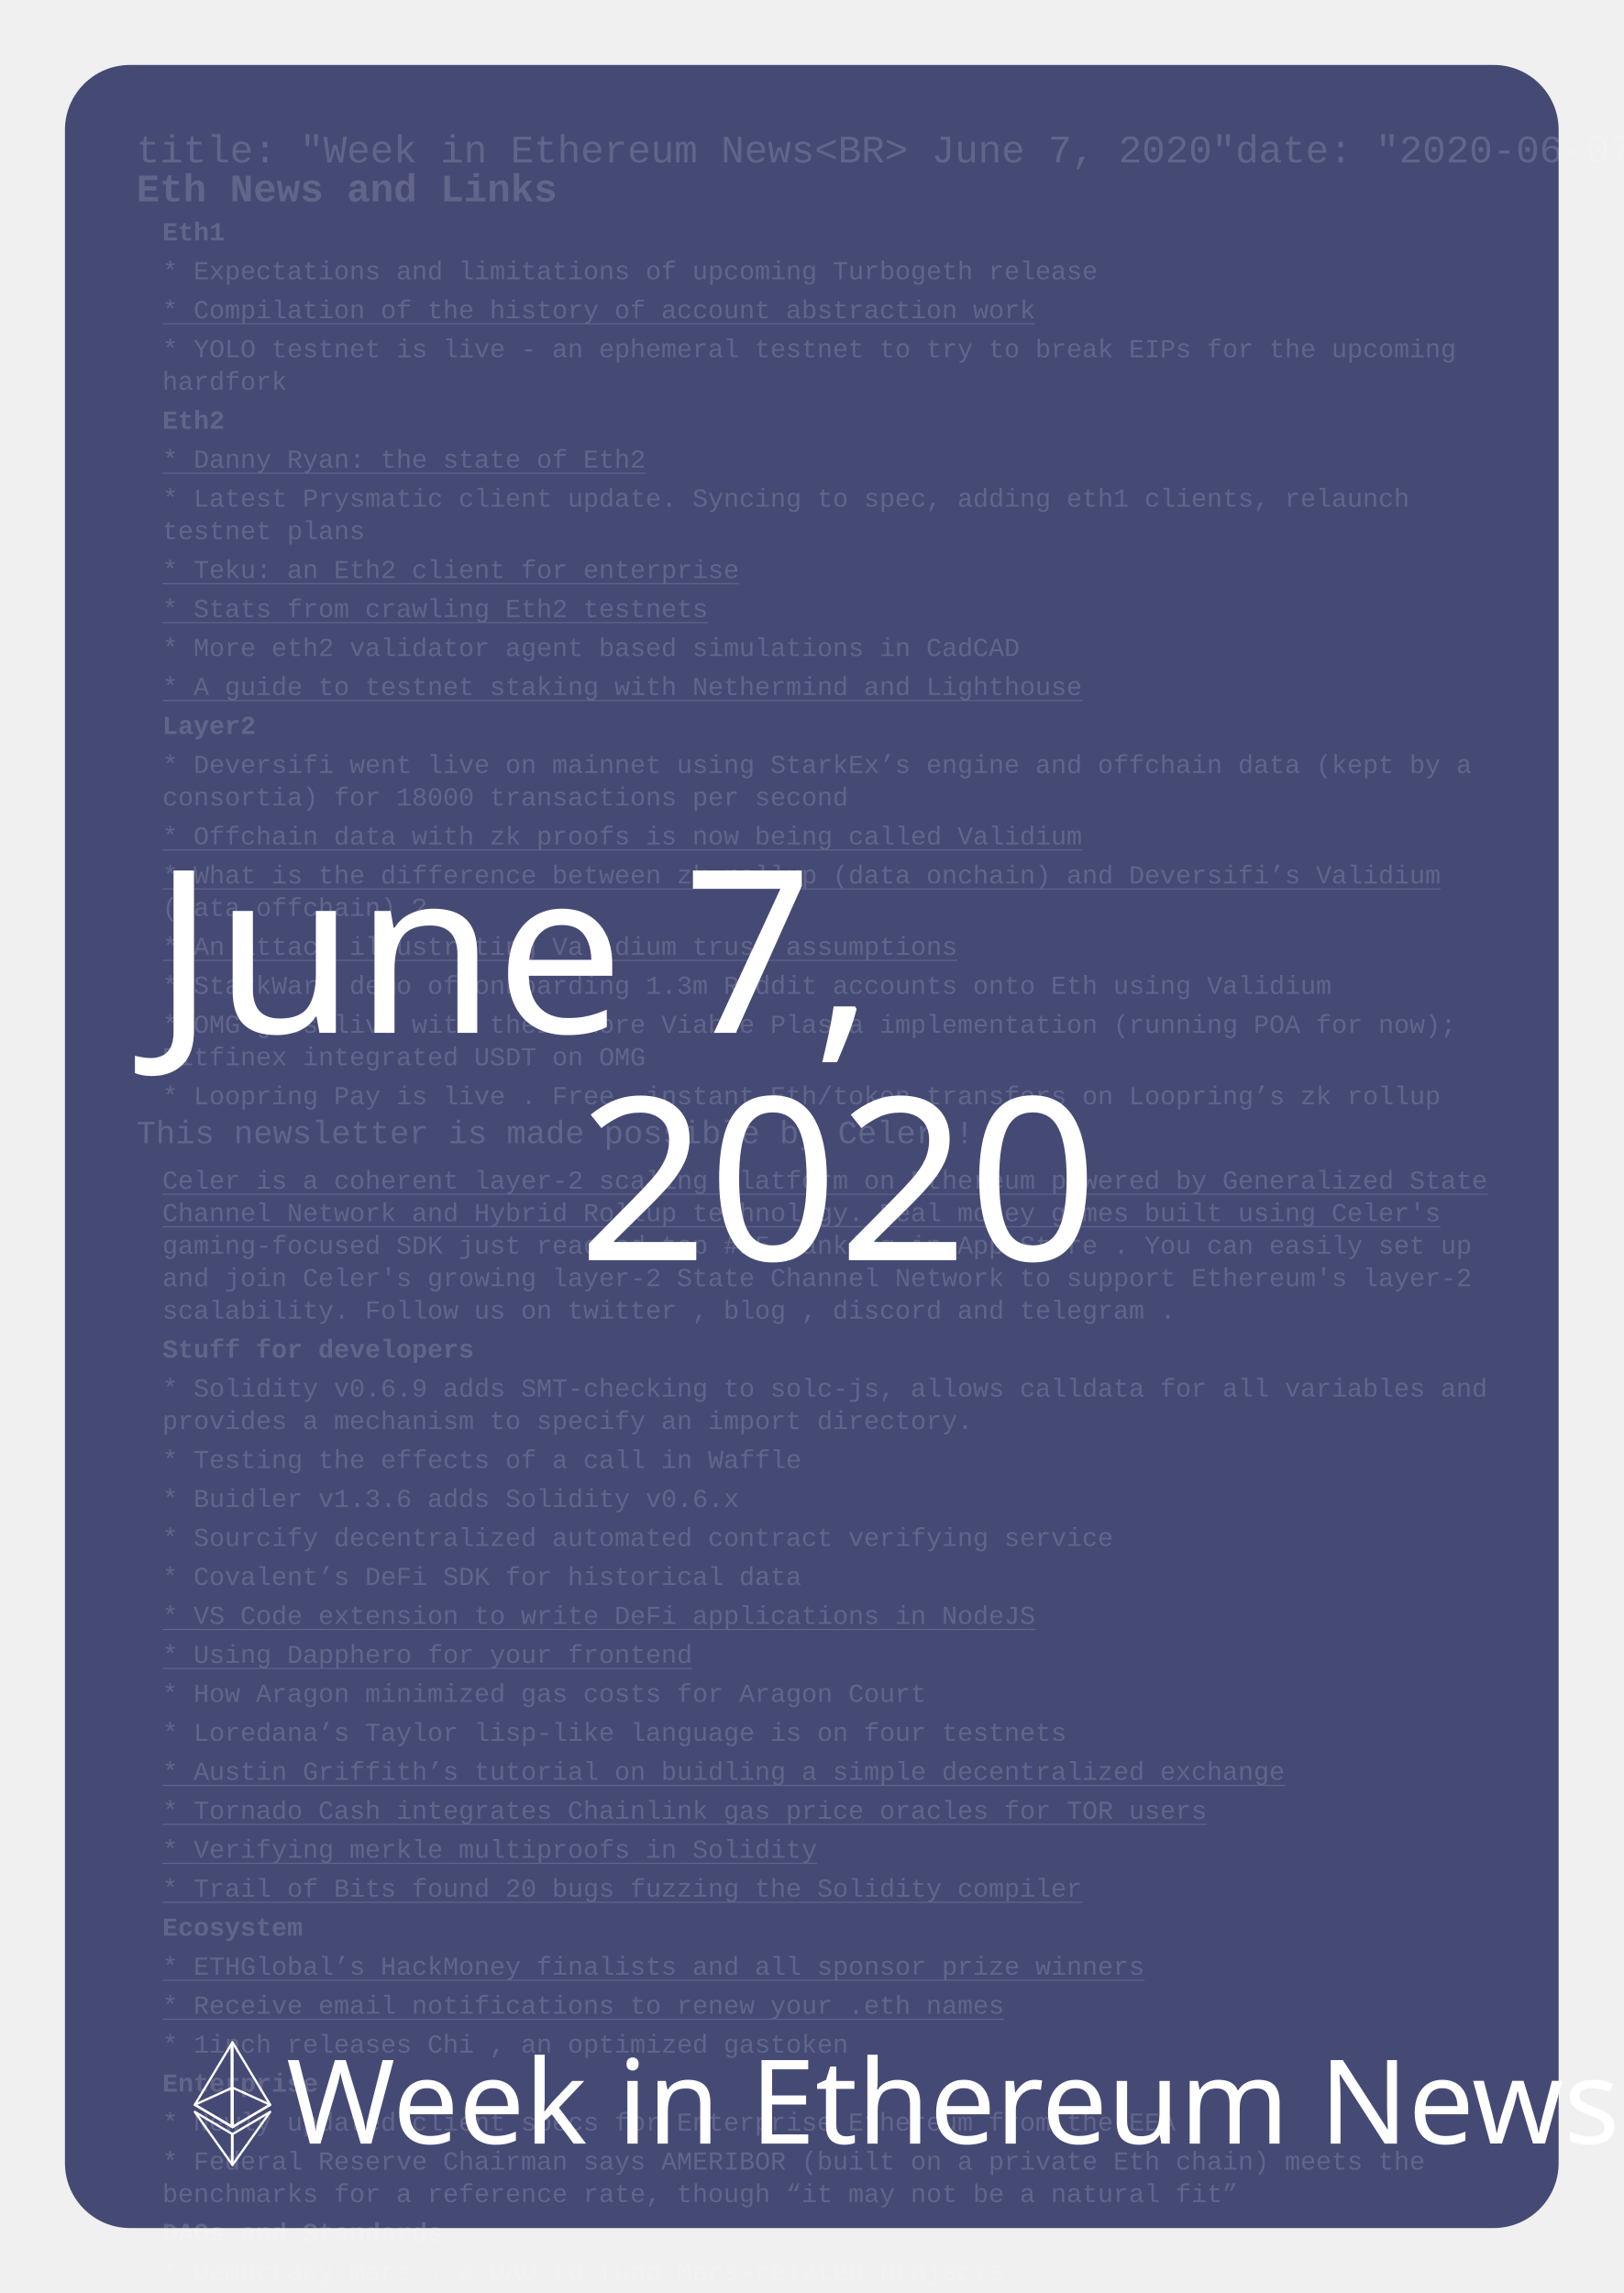
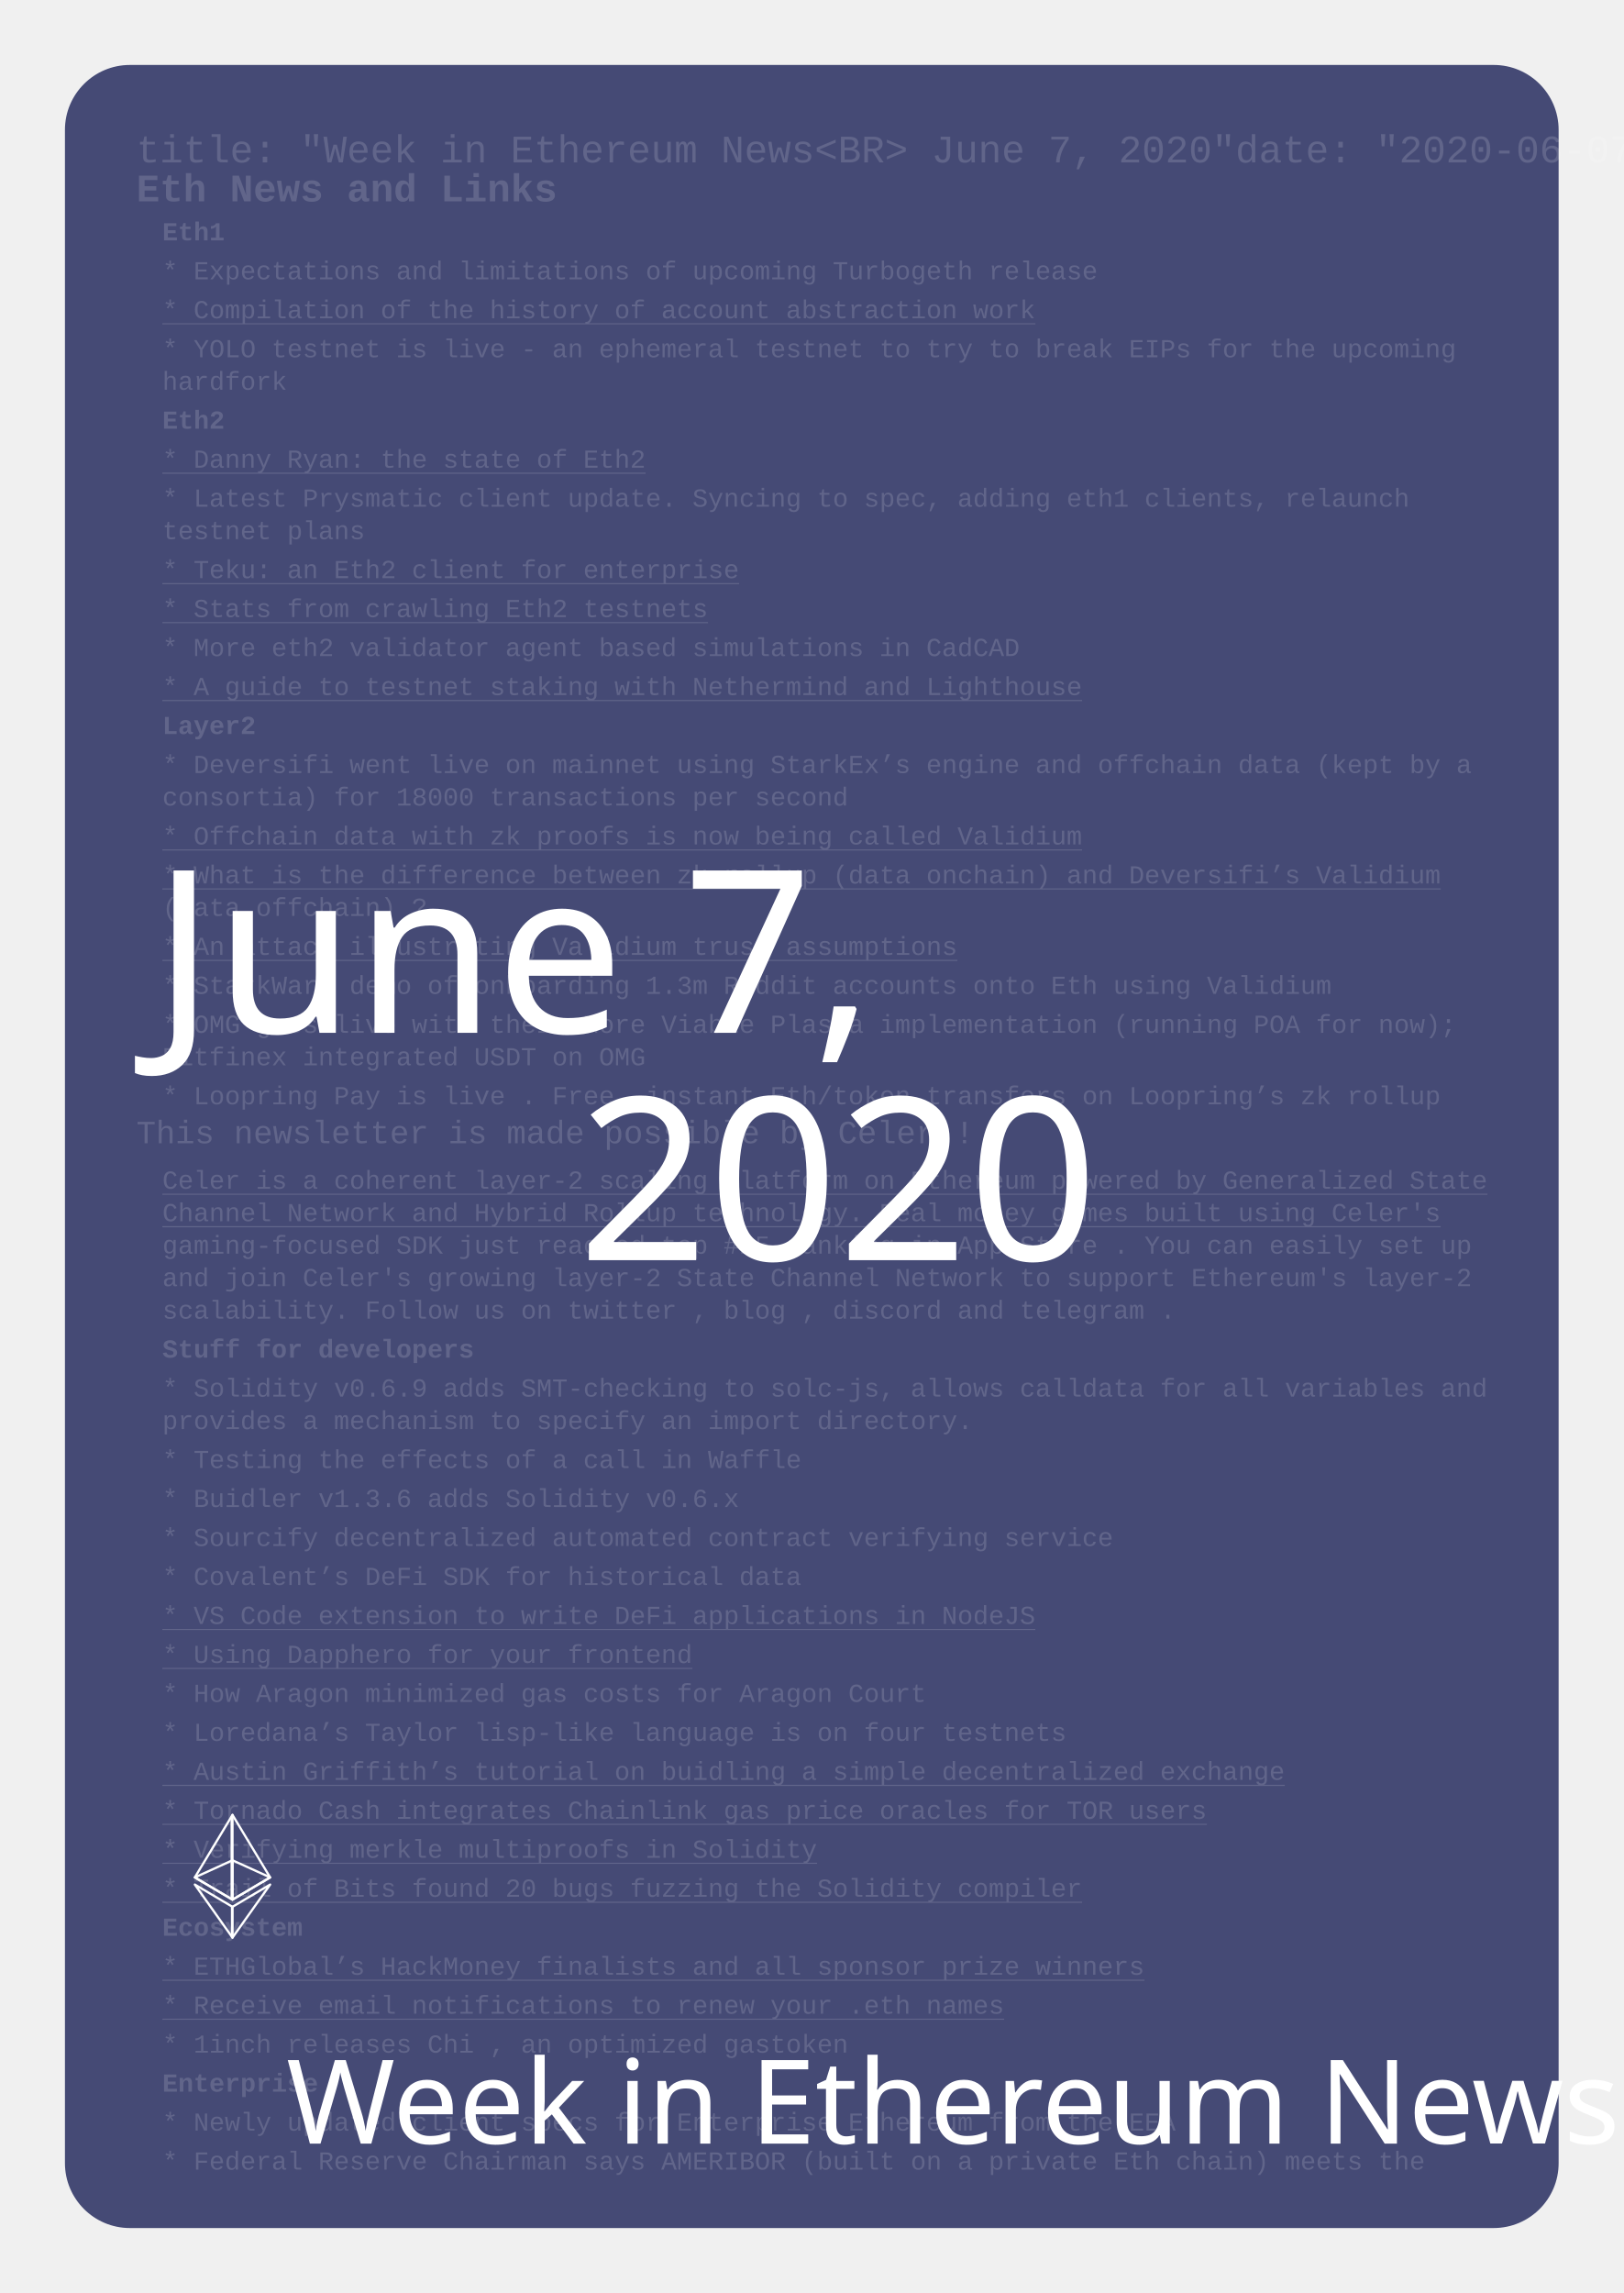
<svg xmlns="http://www.w3.org/2000/svg" id="week-in-ethereum-news" width="500" height="706" fill="none">
  <rect x="20" y="20" width="460" height="666" rx="20" fill="#454A75" />
  <text x="42" y="50" font-size="12px" font-family="Courier New" fill="#ffffff" opacity="0.15" font-weight="normal" text-decoration="none">title: "Week in Ethereum News&lt;BR&gt; June 7, 2020"
date: "2020-06-07"</text>
  <text x="42" y="62" font-size="12px" font-family="Courier New" fill="#ffffff" opacity="0.15" font-weight="bold" text-decoration="none">Eth News and Links</text>
  <text x="50" y="74" font-size="8px" font-family="Courier New" fill="#ffffff" opacity="0.15" font-weight="bold" text-decoration="none">Eth1</text>
  <text x="50" y="86" font-size="8px" font-family="Courier New" fill="#ffffff" opacity="0.15" font-weight="normal" text-decoration="none">* Expectations and limitations of upcoming Turbogeth release</text>
  <text x="50" y="98" font-size="8px" font-family="Courier New" fill="#ffffff" opacity="0.15" font-weight="normal" text-decoration="underline">* Compilation of the history of account abstraction work</text>
  <text x="50" y="110" font-size="8px" font-family="Courier New" fill="#ffffff" opacity="0.15" font-weight="normal" text-decoration="none">* YOLO testnet is live - an ephemeral testnet to try to break EIPs for the upcoming</text>
  <text x="50" y="120" font-size="8px" font-family="Courier New" fill="#ffffff" opacity="0.15" font-weight="normal" text-decoration="none">hardfork</text>
  <text x="50" y="132" font-size="8px" font-family="Courier New" fill="#ffffff" opacity="0.15" font-weight="bold" text-decoration="none">Eth2</text>
  <text x="50" y="144" font-size="8px" font-family="Courier New" fill="#ffffff" opacity="0.15" font-weight="normal" text-decoration="underline">* Danny Ryan: the state of Eth2</text>
  <text x="50" y="156" font-size="8px" font-family="Courier New" fill="#ffffff" opacity="0.15" font-weight="normal" text-decoration="none">* Latest Prysmatic client update. Syncing to spec, adding eth1 clients, relaunch</text>
  <text x="50" y="166" font-size="8px" font-family="Courier New" fill="#ffffff" opacity="0.15" font-weight="normal" text-decoration="none">testnet plans</text>
  <text x="50" y="178" font-size="8px" font-family="Courier New" fill="#ffffff" opacity="0.15" font-weight="normal" text-decoration="underline">* Teku: an Eth2 client for enterprise</text>
  <text x="50" y="190" font-size="8px" font-family="Courier New" fill="#ffffff" opacity="0.15" font-weight="normal" text-decoration="underline">* Stats from crawling Eth2 testnets</text>
  <text x="50" y="202" font-size="8px" font-family="Courier New" fill="#ffffff" opacity="0.15" font-weight="normal" text-decoration="none">* More eth2 validator agent based simulations in CadCAD</text>
  <text x="50" y="214" font-size="8px" font-family="Courier New" fill="#ffffff" opacity="0.15" font-weight="normal" text-decoration="underline">* A guide to testnet staking with Nethermind and Lighthouse</text>
  <text x="50" y="226" font-size="8px" font-family="Courier New" fill="#ffffff" opacity="0.15" font-weight="bold" text-decoration="none">Layer2</text>
  <text x="50" y="238" font-size="8px" font-family="Courier New" fill="#ffffff" opacity="0.15" font-weight="normal" text-decoration="none">* Deversifi went live on mainnet using StarkEx’s engine and offchain data (kept by a</text>
  <text x="50" y="248" font-size="8px" font-family="Courier New" fill="#ffffff" opacity="0.15" font-weight="normal" text-decoration="none">consortia) for 18000 transactions per second</text>
  <text x="50" y="260" font-size="8px" font-family="Courier New" fill="#ffffff" opacity="0.15" font-weight="normal" text-decoration="underline">* Offchain data with zk proofs is now being called Validium</text>
  <text x="50" y="272" font-size="8px" font-family="Courier New" fill="#ffffff" opacity="0.15" font-weight="normal" text-decoration="underline">* What is the difference between zk rollup (data onchain) and Deversifi’s Validium</text>
  <text x="50" y="282" font-size="8px" font-family="Courier New" fill="#ffffff" opacity="0.15" font-weight="normal" text-decoration="none">(data offchain) ?</text>
  <text x="50" y="294" font-size="8px" font-family="Courier New" fill="#ffffff" opacity="0.15" font-weight="normal" text-decoration="underline">* An attack illustrating Validium trust assumptions</text>
  <text x="50" y="306" font-size="8px" font-family="Courier New" fill="#ffffff" opacity="0.15" font-weight="normal" text-decoration="none">* StarkWare demo of onboarding 1.3m Reddit accounts onto Eth using Validium</text>
  <text x="50" y="318" font-size="8px" font-family="Courier New" fill="#ffffff" opacity="0.15" font-weight="normal" text-decoration="none">* OMG goes live with their More Viable Plasma implementation (running POA for now);</text>
  <text x="50" y="328" font-size="8px" font-family="Courier New" fill="#ffffff" opacity="0.15" font-weight="normal" text-decoration="none">Bitfinex integrated USDT on OMG</text>
  <text x="50" y="340" font-size="8px" font-family="Courier New" fill="#ffffff" opacity="0.15" font-weight="normal" text-decoration="none">* Loopring Pay is live . Free, instant Eth/token transfers on Loopring’s zk rollup</text>
  <text x="42" y="352" font-size="10px" font-family="Courier New" fill="#ffffff" opacity="0.15" font-weight="normal" text-decoration="none">This newsletter is made possible by Celer !</text>
  <text x="50" y="366" font-size="8px" font-family="Courier New" fill="#ffffff" opacity="0.15" font-weight="normal" text-decoration="underline">Celer is a coherent layer-2 scaling platform on Ethereum powered by Generalized State</text>
  <text x="50" y="376" font-size="8px" font-family="Courier New" fill="#ffffff" opacity="0.15" font-weight="normal" text-decoration="underline">Channel Network and Hybrid Rollup technology. Real money games built using Celer's</text>
  <text x="50" y="386" font-size="8px" font-family="Courier New" fill="#ffffff" opacity="0.15" font-weight="normal" text-decoration="none">gaming-focused SDK just reached top #15 ranking in App Store . You can easily set up</text>
  <text x="50" y="396" font-size="8px" font-family="Courier New" fill="#ffffff" opacity="0.15" font-weight="normal" text-decoration="none">and join Celer's growing layer-2 State Channel Network to support Ethereum's layer-2</text>
  <text x="50" y="406" font-size="8px" font-family="Courier New" fill="#ffffff" opacity="0.15" font-weight="normal" text-decoration="none">scalability. Follow us on twitter , blog , discord and telegram .</text>
  <text x="50" y="418" font-size="8px" font-family="Courier New" fill="#ffffff" opacity="0.15" font-weight="bold" text-decoration="none">Stuff for developers</text>
  <text x="50" y="430" font-size="8px" font-family="Courier New" fill="#ffffff" opacity="0.15" font-weight="normal" text-decoration="none">* Solidity v0.6.9 adds SMT-checking to solc-js, allows calldata for all variables and</text>
  <text x="50" y="440" font-size="8px" font-family="Courier New" fill="#ffffff" opacity="0.15" font-weight="normal" text-decoration="none">provides a mechanism to specify an import directory.</text>
  <text x="50" y="452" font-size="8px" font-family="Courier New" fill="#ffffff" opacity="0.15" font-weight="normal" text-decoration="none">* Testing the effects of a call in Waffle</text>
  <text x="50" y="464" font-size="8px" font-family="Courier New" fill="#ffffff" opacity="0.15" font-weight="normal" text-decoration="none">* Buidler v1.3.6 adds Solidity v0.6.x</text>
  <text x="50" y="476" font-size="8px" font-family="Courier New" fill="#ffffff" opacity="0.15" font-weight="normal" text-decoration="none">* Sourcify decentralized automated contract verifying service</text>
  <text x="50" y="488" font-size="8px" font-family="Courier New" fill="#ffffff" opacity="0.15" font-weight="normal" text-decoration="none">* Covalent’s DeFi SDK for historical data</text>
  <text x="50" y="500" font-size="8px" font-family="Courier New" fill="#ffffff" opacity="0.15" font-weight="normal" text-decoration="underline">* VS Code extension to write DeFi applications in NodeJS</text>
  <text x="50" y="512" font-size="8px" font-family="Courier New" fill="#ffffff" opacity="0.15" font-weight="normal" text-decoration="underline">* Using Dapphero for your frontend</text>
  <text x="50" y="524" font-size="8px" font-family="Courier New" fill="#ffffff" opacity="0.15" font-weight="normal" text-decoration="none">* How Aragon minimized gas costs for Aragon Court</text>
  <text x="50" y="536" font-size="8px" font-family="Courier New" fill="#ffffff" opacity="0.15" font-weight="normal" text-decoration="none">* Loredana’s Taylor lisp-like language is on four testnets</text>
  <text x="50" y="548" font-size="8px" font-family="Courier New" fill="#ffffff" opacity="0.15" font-weight="normal" text-decoration="underline">* Austin Griffith’s tutorial on buidling a simple decentralized exchange</text>
  <text x="50" y="560" font-size="8px" font-family="Courier New" fill="#ffffff" opacity="0.15" font-weight="normal" text-decoration="underline">* Tornado Cash integrates Chainlink gas price oracles for TOR users</text>
  <text x="50" y="572" font-size="8px" font-family="Courier New" fill="#ffffff" opacity="0.15" font-weight="normal" text-decoration="underline">* Verifying merkle multiproofs in Solidity</text>
  <text x="50" y="584" font-size="8px" font-family="Courier New" fill="#ffffff" opacity="0.15" font-weight="normal" text-decoration="underline">* Trail of Bits found 20 bugs fuzzing the Solidity compiler</text>
  <text x="50" y="596" font-size="8px" font-family="Courier New" fill="#ffffff" opacity="0.15" font-weight="bold" text-decoration="none">Ecosystem</text>
  <text x="50" y="608" font-size="8px" font-family="Courier New" fill="#ffffff" opacity="0.15" font-weight="normal" text-decoration="underline">* ETHGlobal’s HackMoney finalists and all sponsor prize winners</text>
  <text x="50" y="620" font-size="8px" font-family="Courier New" fill="#ffffff" opacity="0.15" font-weight="normal" text-decoration="underline">* Receive email notifications to renew your .eth names</text>
  <text x="50" y="632" font-size="8px" font-family="Courier New" fill="#ffffff" opacity="0.15" font-weight="normal" text-decoration="none">* 1inch releases Chi , an optimized gastoken</text>
  <text x="50" y="644" font-size="8px" font-family="Courier New" fill="#ffffff" opacity="0.15" font-weight="bold" text-decoration="none">Enterprise</text>
  <text x="50" y="656" font-size="8px" font-family="Courier New" fill="#ffffff" opacity="0.15" font-weight="normal" text-decoration="none">* Newly updated client specs for Enterprise Ethereum from the EEA</text>
  <text x="50" y="668" font-size="8px" font-family="Courier New" fill="#ffffff" opacity="0.15" font-weight="normal" text-decoration="none">* Federal Reserve Chairman says AMERIBOR (built on a private Eth chain) meets the</text>
-   <text x="50" y="678" font-size="8px" font-family="Courier New" fill="#ffffff" opacity="0.15" font-weight="normal" text-decoration="none">benchmarks for a reference rate, though “it may not be a natural fit”</text>
-   <text x="50" y="690" font-size="8px" font-family="Courier New" fill="#ffffff" opacity="0.15" font-weight="bold" text-decoration="none">DAOs and Standards</text>
-   <text x="50" y="702" font-size="8px" font-family="Courier New" fill="#ffffff" opacity="0.15" font-weight="normal" text-decoration="none">* Democracy Mars : a DAO to fund Mars-related projects</text>
-   <text x="50" y="714" font-size="8px" font-family="Courier New" fill="#ffffff" opacity="0.15" font-weight="normal" text-decoration="none">* ERC2696 : JavaScript ‘request’ method RPC transport</text>
-   <text x="50" y="726" font-size="8px" font-family="Courier New" fill="#ffffff" opacity="0.15" font-weight="normal" text-decoration="none">* ERC2700 : JavaScript Provider Event Emitter</text>
-   <text x="50" y="738" font-size="8px" font-family="Courier New" fill="#ffffff" opacity="0.15" font-weight="bold" text-decoration="none">Application layer</text>
-   <text x="50" y="750" font-size="8px" font-family="Courier New" fill="#ffffff" opacity="0.15" font-weight="normal" text-decoration="underline">* Synthetix adds liquidations</text>
-   <text x="50" y="762" font-size="8px" font-family="Courier New" fill="#ffffff" opacity="0.15" font-weight="normal" text-decoration="none">* Maker adds TUSD and USDC-B (a second set of collateralization parameters for USDC</text>
-   <text x="50" y="772" font-size="8px" font-family="Courier New" fill="#ffffff" opacity="0.15" font-weight="normal" text-decoration="none">aimed at emergency situations)</text>
-   <text x="50" y="784" font-size="8px" font-family="Courier New" fill="#ffffff" opacity="0.15" font-weight="normal" text-decoration="none">* Satellite - sign data with your Eth address, with data distribution on IPFS and</text>
-   <text x="50" y="794" font-size="8px" font-family="Courier New" fill="#ffffff" opacity="0.15" font-weight="normal" text-decoration="none">BitTorrent</text>
-   <text x="50" y="806" font-size="8px" font-family="Courier New" fill="#ffffff" opacity="0.15" font-weight="normal" text-decoration="none">* Simplified pricing for Nexus Mutual</text>
-   <text x="50" y="818" font-size="8px" font-family="Courier New" fill="#ffffff" opacity="0.15" font-weight="normal" text-decoration="none">* View keys for Tornado Cash to show origin of funds</text>
-   <text x="50" y="830" font-size="8px" font-family="Courier New" fill="#ffffff" opacity="0.15" font-weight="bold" text-decoration="none">Tokens/Business/Regulation</text>
-   <text x="50" y="842" font-size="8px" font-family="Courier New" fill="#ffffff" opacity="0.15" font-weight="normal" text-decoration="underline">* Defi will do to banks what the web did to newspapers</text>
-   <text x="50" y="854" font-size="8px" font-family="Courier New" fill="#ffffff" opacity="0.15" font-weight="normal" text-decoration="underline">* Opyn put options as a trading strategy</text>
-   <text x="50" y="866" font-size="8px" font-family="Courier New" fill="#ffffff" opacity="0.15" font-weight="normal" text-decoration="none">* Kaiko launches historical tick-by-tick order book data for Coinbase, Bitfinex, and</text>
-   <text x="50" y="876" font-size="8px" font-family="Courier New" fill="#ffffff" opacity="0.15" font-weight="normal" text-decoration="none">Bitstamp</text>
-   <text x="50" y="888" font-size="8px" font-family="Courier New" fill="#ffffff" opacity="0.15" font-weight="bold" text-decoration="none">General</text>
-   <text x="50" y="900" font-size="8px" font-family="Courier New" fill="#ffffff" opacity="0.15" font-weight="normal" text-decoration="underline">* MyCrypto’s mnemonic phrase explainer</text>
-   <text x="50" y="912" font-size="8px" font-family="Courier New" fill="#ffffff" opacity="0.15" font-weight="normal" text-decoration="underline">* Bobbinthreadbare’s STARK-based VM has more instructions</text>
-   <text x="50" y="924" font-size="8px" font-family="Courier New" fill="#ffffff" opacity="0.15" font-weight="normal" text-decoration="none">* Multi-scalar multiplication ZK study club video</text>
-   <text x="50" y="936" font-size="8px" font-family="Courier New" fill="#ffffff" opacity="0.15" font-weight="normal" text-decoration="underline">* Haseeb Qureshi’s latest installment of his intro to crypto class</text>
-   <text x="50" y="948" font-size="8px" font-family="Courier New" fill="#ffffff" opacity="0.15" font-weight="normal" text-decoration="underline">* Matic Network is now live</text>
-   <text x="50" y="960" font-size="8px" font-family="Courier New" fill="#ffffff" opacity="0.15" font-weight="normal" text-decoration="underline">* Brave hits 15 million monthly active users and 5m daily</text>
-   <text x="42" y="972" font-size="12px" font-family="Courier New" fill="#ffffff" opacity="0.15" font-weight="bold" text-decoration="none">Housekeeping</text>
-   <text x="50" y="984" font-size="8px" font-family="Courier New" fill="#ffffff" opacity="0.15" font-weight="normal" text-decoration="none">Follow me on Twitter @evan_van_ness to get the annotated edition of this newsletter on</text>
-   <text x="50" y="994" font-size="8px" font-family="Courier New" fill="#ffffff" opacity="0.15" font-weight="normal" text-decoration="none">Monday or Tuesday. Plus I tweet most of what makes it into the newsletter.</text>
-   <text x="50" y="1006" font-size="8px" font-family="Courier New" fill="#ffffff" opacity="0.15" font-weight="bold" text-decoration="none">Did you get forwarded this newsletter? Sign up to receive it weekly</text>
-   <text x="50" y="1018" font-size="8px" font-family="Courier New" fill="#ffffff" opacity="0.15" font-weight="normal" text-decoration="underline">Permalink: https://weekinethereumnews.com/week-in-ethereum-news-june-7-2020/</text>
-   <text x="42" y="1030" font-size="12px" font-family="Courier New" fill="#ffffff" opacity="0.15" font-weight="bold" text-decoration="none">Dates of Note</text>
-   <text x="50" y="1042" font-size="8px" font-family="Courier New" fill="#ffffff" opacity="0.15" font-weight="bold" text-decoration="none">Upcoming dates of note ( new/changes in bold ) :</text>
-   <text x="50" y="1054" font-size="8px" font-family="Courier New" fill="#ffffff" opacity="0.15" font-weight="bold" text-decoration="none">* June 15 - Gitcoin CLR matching grants begins</text>
-   <text x="50" y="1066" font-size="8px" font-family="Courier New" fill="#ffffff" opacity="0.15" font-weight="normal" text-decoration="underline">* June 16 - deadline to apply for Gitcoin’s Kernel incubator</text>
-   <text x="50" y="1078" font-size="8px" font-family="Courier New" fill="#ffffff" opacity="0.15" font-weight="normal" text-decoration="underline">* Oct 2-Oct 30 - EthOnline hackathon</text>
  <text fill="#ffffff" font-family="Calibri" font-size="70" font-weight="300">
    <tspan x="47.009" y="318">June 7,</tspan>
    <tspan x="177.989" y="388">2020</tspan>
  </text>
-   <g transform="translate(20, 300) scale(0.8)">
+   <g transform="translate(20, 230) scale(0.8)">
    <path d="m64.496 411-.317 1.076v31.228l.317.316 14.495-8.568L64.496 411Z" stroke="#fff" stroke-width=".866" stroke-linecap="round" stroke-linejoin="round" />
    <path d="M64.496 411 50 435.052l14.496 8.568V411Zm0 35.365-.179.218v11.124l.179.521L79 437.801l-14.504 8.564Z" stroke="#fff" stroke-width=".866" stroke-linecap="round" stroke-linejoin="round" />
    <path d="M64.496 458.228v-11.863L50 437.801l14.496 20.427Zm0-14.608 14.495-8.568-14.495-6.589v15.157ZM50 435.052l14.496 8.568v-15.157L50 435.052Z" stroke="#fff" stroke-width=".866" stroke-linecap="round" stroke-linejoin="round" />
  </g>
  <text fill="#ffffff" font-family="Calibri" font-size="36" x="88.195" y="660">Week in Ethereum News</text>
  <style>
      .wienText {font-family: "Courier New"; fill: white; opacity: .15;}
      .h2 {font-size: 12px;}
      .h3 {font-size: 10px;}
      .tiny {font-size: 8px;}
      .link {text-decoration: underline;}
    </style>
</svg>
